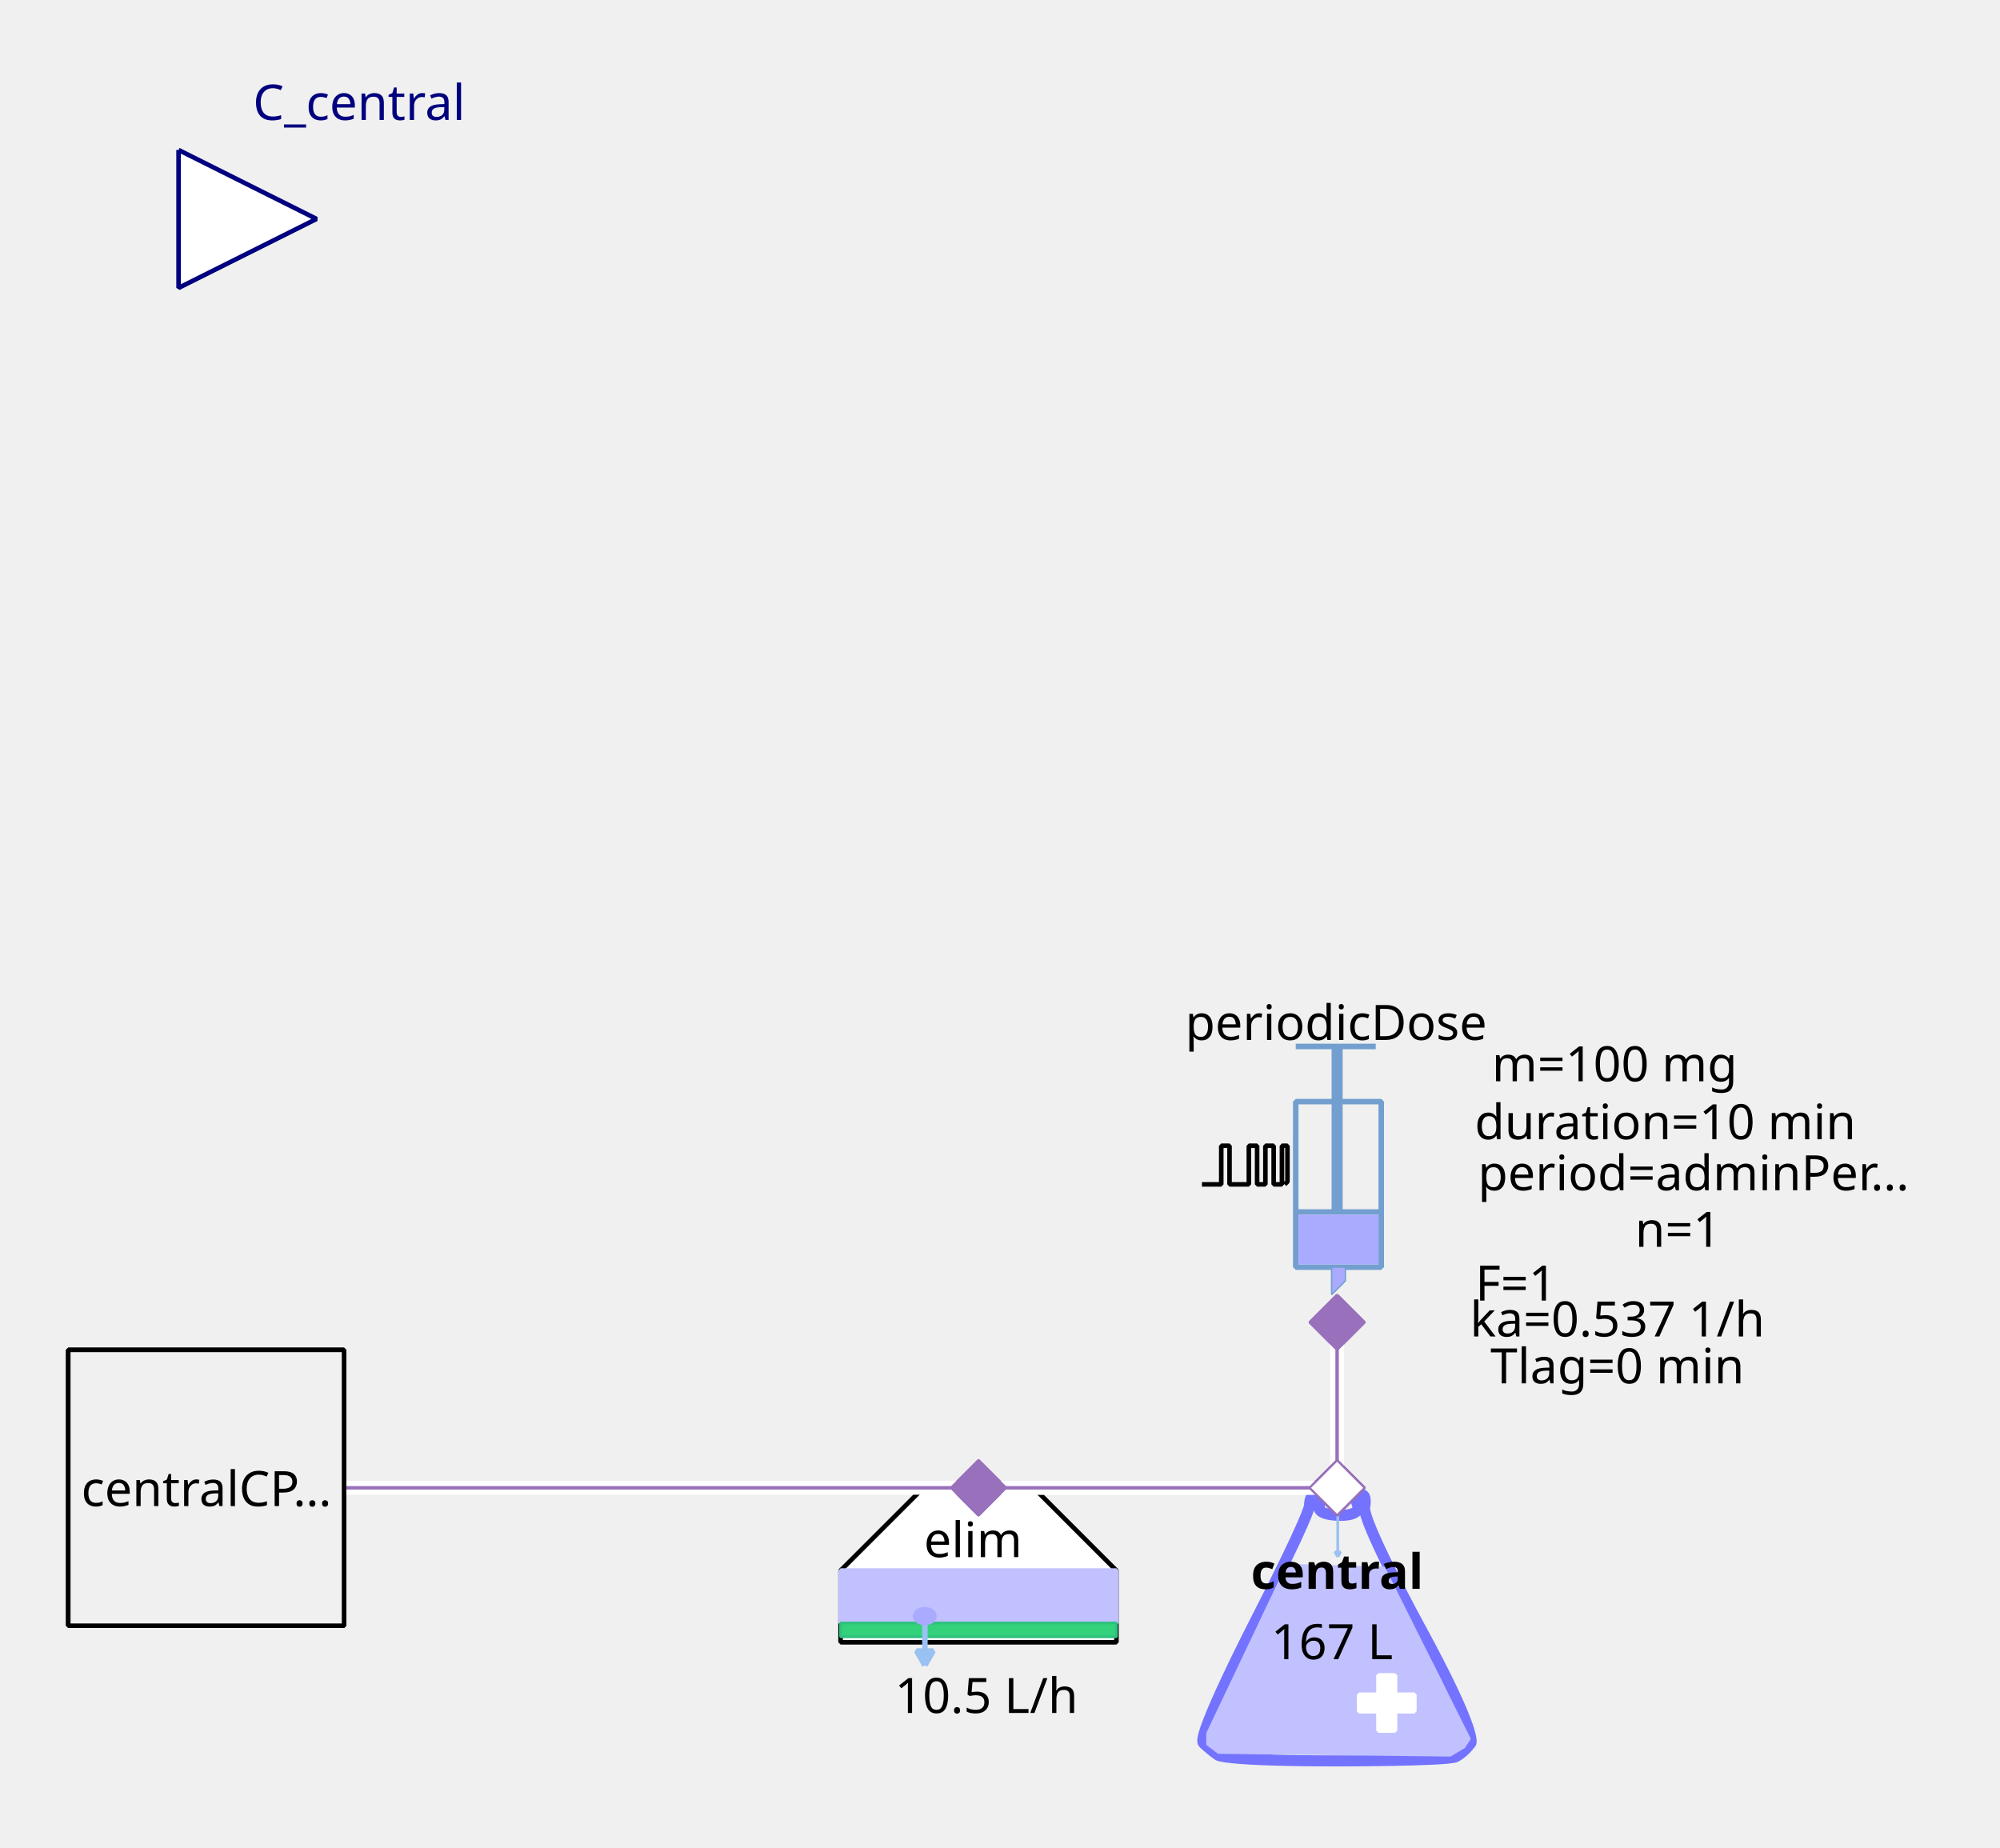
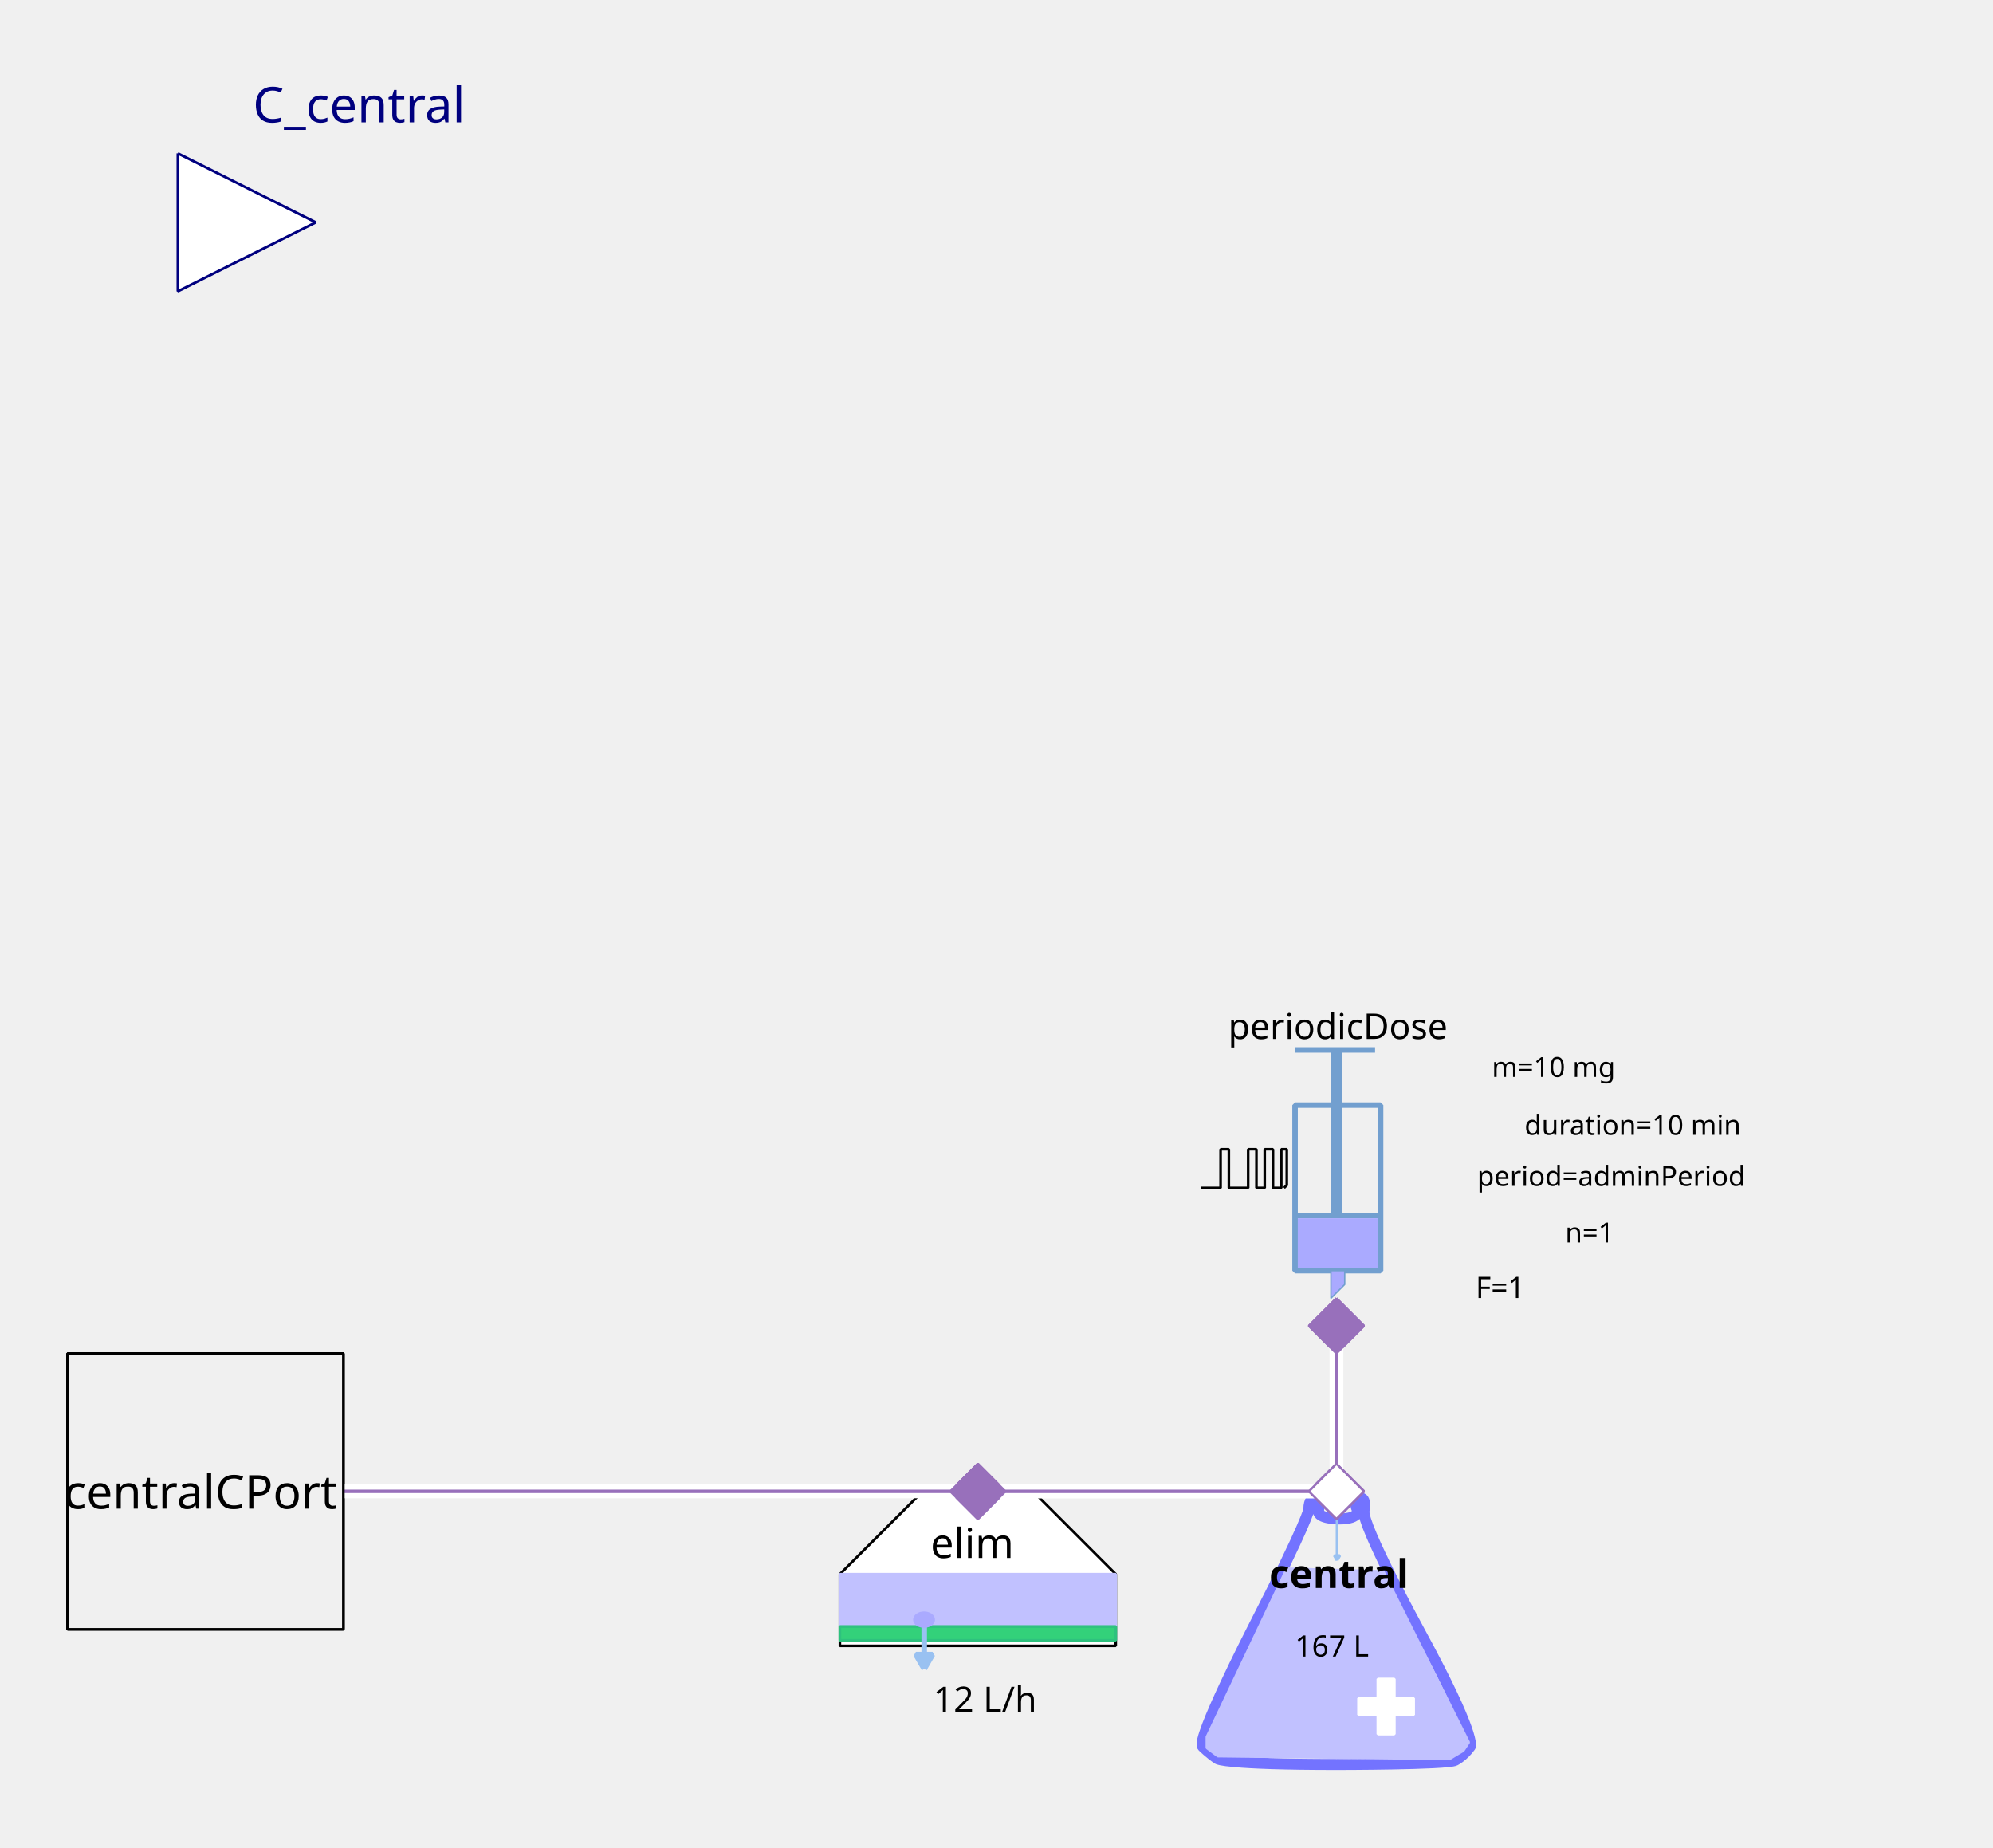
- <svg xmlns="http://www.w3.org/2000/svg" width="115.711mm" height="106.892mm" viewBox="0 0 328 303" version="1.2" baseProfile="tiny">
+ <svg xmlns="http://www.w3.org/2000/svg" width="203.2mm" height="188.383mm" viewBox="0 0 576 534" version="1.2" baseProfile="tiny">
  <defs>
</defs>
  <g fill="none" stroke="black" stroke-width="1" fill-rule="evenodd" stroke-linecap="square" stroke-linejoin="bevel">
-     <g fill="none" stroke="#7373ff" stroke-opacity="1" stroke-width="8" stroke-linecap="butt" stroke-linejoin="miter" stroke-miterlimit="1" transform="matrix(0.22619,0,0,-0.22619,219.06,266.619)" font-family="Sans" font-size="10" font-weight="400" font-style="normal">
+     <g fill="none" stroke="#7373ff" stroke-opacity="1" stroke-width="8" stroke-linecap="butt" stroke-linejoin="miter" stroke-miterlimit="1" transform="matrix(0.398625,0,0,-0.398625,385.849,470.862)" font-family="Sans" font-size="10" font-weight="400" font-style="normal">
      <path vector-effect="none" fill-rule="evenodd" d="M-19,87 C-19,87 -19,80 -60,0 C-60,0 -101,-80 -96,-85 C-96,-85 -91,-90 -85,-94 C-85,-94 -79,-98 1,-98 C1,-98 81,-98 87,-95 C87,-95 93,-92 98,-85 C98,-85 103,-78 61,-1 C61,-1 19,76 21,86 C21,86 23,96 18,95 C18,95 13,94 16,87 C16,87 19,80 3,80 C3,80 -13,80 -12,86 C-12,86 -11,92 -12,94 C-12,94 -13,96 -16,95 C-16,95 -19,94 -19,87 " />
    </g>
-     <g fill="#c1c1ff" fill-opacity="1" stroke="#c1c1ff" stroke-opacity="1" stroke-width="1.75" stroke-linecap="butt" stroke-linejoin="miter" stroke-miterlimit="1" transform="matrix(0.22619,0,0,-0.22619,219.06,272.5)" font-family="Sans" font-size="10" font-weight="400" font-style="normal">
+     <g fill="#c1c1ff" fill-opacity="1" stroke="#c1c1ff" stroke-opacity="1" stroke-width="1.75" stroke-linecap="butt" stroke-linejoin="miter" stroke-miterlimit="1" transform="matrix(0.398625,0,0,-0.398625,385.849,481.227)" font-family="Sans" font-size="10" font-weight="400" font-style="normal">
      <path vector-effect="none" fill-rule="evenodd" d="M-35,70 L-93,-52 L-93,-60 L-85,-66 L83,-68 L93,-62 L97,-56 L35,68 L-35,70" />
    </g>
-     <g fill="#ffffff" fill-opacity="1" stroke="#ffffff" stroke-opacity="1" stroke-width="1" stroke-linecap="butt" stroke-linejoin="miter" stroke-miterlimit="1" transform="matrix(0.22619,0,0,0.22619,227.429,279.286)" font-family="Sans" font-size="10" font-weight="400" font-style="normal">
+     <g fill="#ffffff" fill-opacity="1" stroke="#ffffff" stroke-opacity="1" stroke-width="1" stroke-linecap="butt" stroke-linejoin="miter" stroke-miterlimit="1" transform="matrix(0.398625,0,0,0.398625,400.598,493.185)" font-family="Sans" font-size="10" font-weight="400" font-style="normal">
      <rect vector-effect="non-scaling-stroke" x="-6" y="-20" width="12" height="40" />
    </g>
-     <g fill="#ffffff" fill-opacity="1" stroke="#ffffff" stroke-opacity="1" stroke-width="1" stroke-linecap="butt" stroke-linejoin="miter" stroke-miterlimit="1" transform="matrix(0,0.22619,-0.22619,0,227.429,279.286)" font-family="Sans" font-size="10" font-weight="400" font-style="normal">
+     <g fill="#ffffff" fill-opacity="1" stroke="#ffffff" stroke-opacity="1" stroke-width="1" stroke-linecap="butt" stroke-linejoin="miter" stroke-miterlimit="1" transform="matrix(0,0.398625,-0.398625,0,400.598,493.185)" font-family="Sans" font-size="10" font-weight="400" font-style="normal">
      <rect vector-effect="non-scaling-stroke" x="-6" y="-20" width="12" height="40" />
    </g>
-     <g fill="none" stroke="#99c1f1" stroke-opacity="1" stroke-width="2" stroke-linecap="butt" stroke-linejoin="miter" stroke-miterlimit="1" transform="matrix(0.22619,0,0,-0.22619,219.392,251.697)" font-family="Sans" font-size="10" font-weight="400" font-style="normal">
+     <g fill="none" stroke="#99c1f1" stroke-opacity="1" stroke-width="2" stroke-linecap="butt" stroke-linejoin="miter" stroke-miterlimit="1" transform="matrix(0.398625,0,0,-0.398625,386.435,444.565)" font-family="Sans" font-size="10" font-weight="400" font-style="normal">
      <path vector-effect="none" fill-rule="evenodd" d="M0,16 L0,-16" />
    </g>
-     <g fill="#99c1f1" fill-opacity="1" stroke="#99c1f1" stroke-opacity="1" stroke-width="2" stroke-linecap="butt" stroke-linejoin="miter" stroke-miterlimit="1" transform="matrix(0.22619,0,0,-0.22619,219.392,251.697)" font-family="Sans" font-size="10" font-weight="400" font-style="normal">
+     <g fill="#99c1f1" fill-opacity="1" stroke="#99c1f1" stroke-opacity="1" stroke-width="2" stroke-linecap="butt" stroke-linejoin="miter" stroke-miterlimit="1" transform="matrix(0.398625,0,0,-0.398625,386.435,444.565)" font-family="Sans" font-size="10" font-weight="400" font-style="normal">
      <path vector-effect="none" fill-rule="evenodd" d="M0,-16 L2,-12.536 L-2,-12.536 L0,-16" />
    </g>
-     <g fill="none" stroke="#000000" stroke-opacity="1" stroke-width="1" stroke-linecap="butt" stroke-linejoin="miter" stroke-miterlimit="1" transform="matrix(1,0,0,1,219.286,257.571)" font-family="Noto Sans" font-size="8" font-weight="700" font-style="normal">
-       <text fill="#000000" fill-opacity="1" stroke="none" xml:space="preserve" x="-14.141" y="3" font-family="Noto Sans" font-size="8" font-weight="700" font-style="normal">central</text>
+     <g fill="none" stroke="#000000" stroke-opacity="1" stroke-width="1" stroke-linecap="butt" stroke-linejoin="miter" stroke-miterlimit="1" transform="matrix(1,0,0,1,386.248,454.917)" font-family="Noto Sans" font-size="11.389" font-weight="700" font-style="normal">
+       <text fill="#000000" fill-opacity="1" stroke="none" xml:space="preserve" x="-19.438" y="4" font-family="Noto Sans" font-size="11.389" font-weight="700" font-style="normal">central</text>
    </g>
-     <g fill="none" stroke="#000000" stroke-opacity="1" stroke-width="1" stroke-linecap="butt" stroke-linejoin="miter" stroke-miterlimit="1" transform="matrix(1,0,0,1,219.06,269.107)" font-family="Noto Sans" font-size="8" font-weight="400" font-style="normal">
-       <text fill="#000000" fill-opacity="1" stroke="none" xml:space="preserve" x="-0.606" y="3" font-family="Noto Sans" font-size="8" font-weight="400" font-style="normal" text-anchor="middle">167 L</text>
+     <g fill="none" stroke="#000000" stroke-opacity="1" stroke-width="1" stroke-linecap="butt" stroke-linejoin="miter" stroke-miterlimit="1" transform="matrix(1,0,0,1,385.849,475.247)" font-family="Noto Sans" font-size="8.542" font-weight="400" font-style="normal">
+       <text fill="#000000" fill-opacity="1" stroke="none" xml:space="preserve" x="-0.918" y="3.5" font-family="Noto Sans" font-size="8.542" font-weight="400" font-style="normal" text-anchor="middle">167 L</text>
    </g>
-     <g fill="#ffffff" fill-opacity="1" stroke="#9870bb" stroke-opacity="1" stroke-width="8" stroke-linecap="butt" stroke-linejoin="miter" stroke-miterlimit="1" transform="matrix(0.0452381,0,0,-0.0452381,219.286,244)" font-family="Sans" font-size="10" font-weight="400" font-style="normal">
+     <g fill="#ffffff" fill-opacity="1" stroke="#9870bb" stroke-opacity="1" stroke-width="8" stroke-linecap="butt" stroke-linejoin="miter" stroke-miterlimit="1" transform="matrix(0.079725,0,0,-0.079725,386.248,431)" font-family="Sans" font-size="10" font-weight="400" font-style="normal">
      <path vector-effect="none" fill-rule="evenodd" d="M-100,0 L0,100 L100,0 L0,-100 L-100,0" />
    </g>
-     <g fill="#ffffff" fill-opacity="1" stroke="#000000" stroke-opacity="1" stroke-width="1" stroke-linecap="butt" stroke-linejoin="miter" stroke-miterlimit="1" transform="matrix(0.22619,0,0,-0.22619,160.476,266.619)" font-family="Sans" font-size="10" font-weight="400" font-style="normal">
+     <g fill="#ffffff" fill-opacity="1" stroke="#000000" stroke-opacity="1" stroke-width="1" stroke-linecap="butt" stroke-linejoin="miter" stroke-miterlimit="1" transform="matrix(0.398625,0,0,-0.398625,282.605,470.862)" font-family="Sans" font-size="10" font-weight="400" font-style="normal">
      <path vector-effect="non-scaling-stroke" fill-rule="evenodd" d="M-40,100 L40,100 L100,40 L100,-12 L80,-12 L-76,-12 L-100,-12 L-100,40 L-100,40 L-40,100" />
    </g>
-     <g fill="none" stroke="#000000" stroke-opacity="1" stroke-width="1" stroke-linecap="butt" stroke-linejoin="miter" stroke-miterlimit="1" transform="matrix(1,0,0,1,159.571,252.369)" font-family="Noto Sans" font-size="8" font-weight="400" font-style="normal">
-       <text fill="#000000" fill-opacity="1" stroke="none" xml:space="preserve" x="-8.047" y="3" font-family="Noto Sans" font-size="8" font-weight="400" font-style="normal">elim</text>
+     <g fill="none" stroke="#000000" stroke-opacity="1" stroke-width="1" stroke-linecap="butt" stroke-linejoin="miter" stroke-miterlimit="1" transform="matrix(1,0,0,1,281.011,445.749)" font-family="Noto Sans" font-size="11.959" font-weight="400" font-style="normal">
+       <text fill="#000000" fill-opacity="1" stroke="none" xml:space="preserve" x="-12.078" y="4.5" font-family="Noto Sans" font-size="11.959" font-weight="400" font-style="normal">elim</text>
    </g>
-     <g fill="#c1c1ff" fill-opacity="1" stroke="#c1c1ff" stroke-opacity="1" stroke-width="1" stroke-linecap="butt" stroke-linejoin="miter" stroke-miterlimit="1" transform="matrix(0.22619,0,0,0.22619,160.476,261.869)" font-family="Sans" font-size="10" font-weight="400" font-style="normal">
+     <g fill="#c1c1ff" fill-opacity="1" stroke="#c1c1ff" stroke-opacity="1" stroke-width="1" stroke-linecap="butt" stroke-linejoin="miter" stroke-miterlimit="1" transform="matrix(0.398625,0,0,0.398625,282.605,462.491)" font-family="Sans" font-size="10" font-weight="400" font-style="normal">
      <rect vector-effect="non-scaling-stroke" x="-100" y="-19" width="200" height="38" />
    </g>
-     <g fill="#33d17a" fill-opacity="1" stroke="#2ec27e" stroke-opacity="1" stroke-width="2" stroke-linecap="butt" stroke-linejoin="miter" stroke-miterlimit="1" transform="matrix(0.22619,0,0,0.22619,160.476,267.298)" font-family="Sans" font-size="10" font-weight="400" font-style="normal">
+     <g fill="#33d17a" fill-opacity="1" stroke="#2ec27e" stroke-opacity="1" stroke-width="2" stroke-linecap="butt" stroke-linejoin="miter" stroke-miterlimit="1" transform="matrix(0.398625,0,0,0.398625,282.605,472.058)" font-family="Sans" font-size="10" font-weight="400" font-style="normal">
      <rect x="-100" y="-5" width="200" height="10" />
    </g>
-     <g fill="none" stroke="#99c1f1" stroke-opacity="1" stroke-width="4" stroke-linecap="butt" stroke-linejoin="miter" stroke-miterlimit="1" transform="matrix(0.22619,0,0,-0.22619,151.683,269.496)" font-family="Sans" font-size="10" font-weight="400" font-style="normal">
+     <g fill="none" stroke="#99c1f1" stroke-opacity="1" stroke-width="4" stroke-linecap="butt" stroke-linejoin="miter" stroke-miterlimit="1" transform="matrix(0.398625,0,0,-0.398625,267.108,475.933)" font-family="Sans" font-size="10" font-weight="400" font-style="normal">
      <path vector-effect="none" fill-rule="evenodd" d="M0,16 L0,-16" />
    </g>
-     <g fill="#99c1f1" fill-opacity="1" stroke="#99c1f1" stroke-opacity="1" stroke-width="4" stroke-linecap="butt" stroke-linejoin="miter" stroke-miterlimit="1" transform="matrix(0.22619,0,0,-0.22619,151.683,269.496)" font-family="Sans" font-size="10" font-weight="400" font-style="normal">
+     <g fill="#99c1f1" fill-opacity="1" stroke="#99c1f1" stroke-opacity="1" stroke-width="4" stroke-linecap="butt" stroke-linejoin="miter" stroke-miterlimit="1" transform="matrix(0.398625,0,0,-0.398625,267.108,475.933)" font-family="Sans" font-size="10" font-weight="400" font-style="normal">
      <path vector-effect="none" fill-rule="evenodd" d="M0,-16 L6,-5.608 L-6,-5.608 L0,-16" />
    </g>
-     <g fill="#aaaaff" fill-opacity="1" stroke="#aaaaff" stroke-opacity="1" stroke-width="1" stroke-linecap="butt" stroke-linejoin="miter" stroke-miterlimit="1" transform="matrix(0.22619,0,0,-0.22619,151.655,265.036)" font-family="Sans" font-size="10" font-weight="400" font-style="normal">
+     <g fill="#aaaaff" fill-opacity="1" stroke="#aaaaff" stroke-opacity="1" stroke-width="1" stroke-linecap="butt" stroke-linejoin="miter" stroke-miterlimit="1" transform="matrix(0.398625,0,0,-0.398625,267.059,468.072)" font-family="Sans" font-size="10" font-weight="400" font-style="normal">
      <path vector-effect="non-scaling-stroke" fill-rule="evenodd" d="M7,0 C7,-2.761 3.866,-5 0,-5 C-3.866,-5 -7,-2.761 -7,0 C-7,2.761 -3.866,5 0,5 C3.866,5 7,2.761 7,0 " />
    </g>
-     <g fill="none" stroke="#000000" stroke-opacity="1" stroke-width="1" stroke-linecap="butt" stroke-linejoin="miter" stroke-miterlimit="1" transform="matrix(1,0,0,1,161.155,277.929)" font-family="Noto Sans" font-size="8" font-weight="400" font-style="normal">
-       <text fill="#000000" fill-opacity="1" stroke="none" xml:space="preserve" x="0.613" y="3" font-family="Noto Sans" font-size="8" font-weight="400" font-style="normal" text-anchor="middle">10.5 L/h</text>
+     <g fill="none" stroke="#000000" stroke-opacity="1" stroke-width="1" stroke-linecap="butt" stroke-linejoin="miter" stroke-miterlimit="1" transform="matrix(1,0,0,1,283.801,490.794)" font-family="Noto Sans" font-size="10.25" font-weight="400" font-style="normal">
+       <text fill="#000000" fill-opacity="1" stroke="none" xml:space="preserve" x="0.893" y="4" font-family="Noto Sans" font-size="10.25" font-weight="400" font-style="normal" text-anchor="middle">12 L/h</text>
    </g>
-     <g fill="#9870bb" fill-opacity="1" stroke="#9870bb" stroke-opacity="1" stroke-width="8" stroke-linecap="butt" stroke-linejoin="miter" stroke-miterlimit="1" transform="matrix(0.0452381,0,0,-0.0452381,160.476,244)" font-family="Sans" font-size="10" font-weight="400" font-style="normal">
+     <g fill="#9870bb" fill-opacity="1" stroke="#9870bb" stroke-opacity="1" stroke-width="8" stroke-linecap="butt" stroke-linejoin="miter" stroke-miterlimit="1" transform="matrix(0.079725,0,0,-0.079725,282.605,431)" font-family="Sans" font-size="10" font-weight="400" font-style="normal">
      <path vector-effect="none" fill-rule="evenodd" d="M-100,0 L0,100 L100,0 L0,-100 L-100,0" />
    </g>
-     <g fill="none" stroke="#729fcf" stroke-opacity="1" stroke-width="4" stroke-linecap="butt" stroke-linejoin="miter" stroke-miterlimit="1" transform="matrix(0.22619,0,0,0.22619,215.214,195.595)" font-family="Sans" font-size="10" font-weight="400" font-style="normal">
+     <g fill="none" stroke="#729fcf" stroke-opacity="1" stroke-width="4" stroke-linecap="butt" stroke-linejoin="miter" stroke-miterlimit="1" transform="matrix(0.398625,0,0,0.398625,379.072,345.694)" font-family="Sans" font-size="10" font-weight="400" font-style="normal">
      <rect x="-12" y="-66" width="62" height="120" />
    </g>
-     <g fill="none" stroke="#729fcf" stroke-opacity="1" stroke-width="8" stroke-linecap="butt" stroke-linejoin="miter" stroke-miterlimit="1" transform="matrix(0.22619,0,0,-0.22619,219.286,176.369)" font-family="Sans" font-size="10" font-weight="400" font-style="normal">
+     <g fill="none" stroke="#729fcf" stroke-opacity="1" stroke-width="8" stroke-linecap="butt" stroke-linejoin="miter" stroke-miterlimit="1" transform="matrix(0.398625,0,0,-0.398625,386.248,311.811)" font-family="Sans" font-size="10" font-weight="400" font-style="normal">
      <path vector-effect="none" fill-rule="evenodd" d="M0,21 L0,-99" />
    </g>
-     <g fill="none" stroke="#729fcf" stroke-opacity="1" stroke-width="4" stroke-linecap="butt" stroke-linejoin="miter" stroke-miterlimit="1" transform="matrix(0.22619,0,0,-0.22619,219.06,171.619)" font-family="Sans" font-size="10" font-weight="400" font-style="normal">
+     <g fill="none" stroke="#729fcf" stroke-opacity="1" stroke-width="4" stroke-linecap="butt" stroke-linejoin="miter" stroke-miterlimit="1" transform="matrix(0.398625,0,0,-0.398625,385.849,303.44)" font-family="Sans" font-size="10" font-weight="400" font-style="normal">
      <path vector-effect="none" fill-rule="evenodd" d="M-29,0 L29,0" />
    </g>
-     <g fill="none" stroke="#729fcf" stroke-opacity="1" stroke-width="4" stroke-linecap="butt" stroke-linejoin="miter" stroke-miterlimit="1" transform="matrix(0.22619,0,0,-0.22619,219.512,198.762)" font-family="Sans" font-size="10" font-weight="400" font-style="normal">
+     <g fill="none" stroke="#729fcf" stroke-opacity="1" stroke-width="4" stroke-linecap="butt" stroke-linejoin="miter" stroke-miterlimit="1" transform="matrix(0.398625,0,0,-0.398625,386.646,351.275)" font-family="Sans" font-size="10" font-weight="400" font-style="normal">
      <path vector-effect="none" fill-rule="evenodd" d="M-31,0 L31,0" />
    </g>
-     <g fill="#aaaaff" fill-opacity="1" stroke="none" transform="matrix(0.22619,0,0,0.22619,219.512,203.286)" font-family="Sans" font-size="10" font-weight="400" font-style="normal">
+     <g fill="#aaaaff" fill-opacity="1" stroke="none" transform="matrix(0.398625,0,0,0.398625,386.646,359.248)" font-family="Sans" font-size="10" font-weight="400" font-style="normal">
      <rect vector-effect="non-scaling-stroke" x="-29" y="-18" width="58" height="36" />
    </g>
-     <g fill="none" stroke="#000000" stroke-opacity="1" stroke-width="1" stroke-linecap="butt" stroke-linejoin="miter" stroke-miterlimit="1" transform="matrix(1,0,0,1,219.06,167.548)" font-family="Noto Sans" font-size="8" font-weight="400" font-style="normal">
-       <text fill="#000000" fill-opacity="1" stroke="none" xml:space="preserve" x="-24.688" y="3" font-family="Noto Sans" font-size="8" font-weight="400" font-style="normal">periodicDose</text>
+     <g fill="none" stroke="#000000" stroke-opacity="1" stroke-width="1" stroke-linecap="butt" stroke-linejoin="miter" stroke-miterlimit="1" transform="matrix(1,0,0,1,385.849,296.265)" font-family="Noto Sans" font-size="10.25" font-weight="400" font-style="normal">
+       <text fill="#000000" fill-opacity="1" stroke="none" xml:space="preserve" x="-30.891" y="4" font-family="Noto Sans" font-size="10.25" font-weight="400" font-style="normal">periodicDose</text>
    </g>
-     <g fill="#aaaaff" fill-opacity="1" stroke="#729fcf" stroke-opacity="1" stroke-width="1" stroke-linecap="butt" stroke-linejoin="miter" stroke-miterlimit="1" transform="matrix(0.22619,0,0,-0.22619,218.833,210.071)" font-family="Sans" font-size="10" font-weight="400" font-style="normal">
+     <g fill="#aaaaff" fill-opacity="1" stroke="#729fcf" stroke-opacity="1" stroke-width="1" stroke-linecap="butt" stroke-linejoin="miter" stroke-miterlimit="1" transform="matrix(0.398625,0,0,-0.398625,385.45,371.206)" font-family="Sans" font-size="10" font-weight="400" font-style="normal">
      <path vector-effect="none" fill-rule="evenodd" d="M-2,10 L-2,-10 L8,0 L8,10 L-2,10" />
    </g>
-     <g fill="none" stroke="#000000" stroke-opacity="1" stroke-width="1" stroke-linecap="butt" stroke-linejoin="miter" stroke-miterlimit="1" transform="matrix(1,0,0,1,277.869,174.333)" font-family="Noto Sans" font-size="8" font-weight="400" font-style="normal">
-       <text fill="#000000" fill-opacity="1" stroke="none" xml:space="preserve" x="-13.073" y="3" font-family="Noto Sans" font-size="8" font-weight="400" font-style="normal" text-anchor="middle">m=100 mg</text>
+     <g fill="none" stroke="#000000" stroke-opacity="1" stroke-width="1" stroke-linecap="butt" stroke-linejoin="miter" stroke-miterlimit="1" transform="matrix(1,0,0,1,489.491,308.224)" font-family="Noto Sans" font-size="8" font-weight="400" font-style="normal">
+       <text fill="#000000" fill-opacity="1" stroke="none" xml:space="preserve" x="-40.495" y="3" font-family="Noto Sans" font-size="8" font-weight="400" font-style="normal" text-anchor="middle">m=10 mg</text>
    </g>
-     <g fill="none" stroke="#000000" stroke-opacity="1" stroke-width="1" stroke-linecap="butt" stroke-linejoin="miter" stroke-miterlimit="1" transform="matrix(1,0,0,1,278.774,192.202)" font-family="Noto Sans" font-size="8" font-weight="400" font-style="normal">
-       <text fill="#000000" fill-opacity="1" stroke="none" xml:space="preserve" x="-36.406" y="3" font-family="Noto Sans" font-size="8" font-weight="400" font-style="normal">period=adminPer…</text>
+     <g fill="none" stroke="#000000" stroke-opacity="1" stroke-width="1" stroke-linecap="butt" stroke-linejoin="miter" stroke-miterlimit="1" transform="matrix(1,0,0,1,491.086,339.715)" font-family="Noto Sans" font-size="8" font-weight="400" font-style="normal">
+       <text fill="#000000" fill-opacity="1" stroke="none" xml:space="preserve" x="-64.172" y="3" font-family="Noto Sans" font-size="8" font-weight="400" font-style="normal">period=adminPeriod</text>
    </g>
-     <g fill="none" stroke="#000000" stroke-opacity="1" stroke-width="1" stroke-linecap="butt" stroke-linejoin="miter" stroke-miterlimit="1" transform="matrix(1,0,0,1,277.869,183.833)" font-family="Noto Sans" font-size="8" font-weight="400" font-style="normal">
-       <text fill="#000000" fill-opacity="1" stroke="none" xml:space="preserve" x="-4.753" y="3" font-family="Noto Sans" font-size="8" font-weight="400" font-style="normal" text-anchor="middle">duration=10 min</text>
+     <g fill="none" stroke="#000000" stroke-opacity="1" stroke-width="1" stroke-linecap="butt" stroke-linejoin="miter" stroke-miterlimit="1" transform="matrix(1,0,0,1,489.491,324.966)" font-family="Noto Sans" font-size="8" font-weight="400" font-style="normal">
+       <text fill="#000000" fill-opacity="1" stroke="none" xml:space="preserve" x="-17.615" y="3" font-family="Noto Sans" font-size="8" font-weight="400" font-style="normal" text-anchor="middle">duration=10 min</text>
    </g>
-     <g fill="none" stroke="#000000" stroke-opacity="1" stroke-width="1" stroke-linecap="butt" stroke-linejoin="miter" stroke-miterlimit="1" transform="matrix(1,0,0,1,278.548,201.476)" font-family="Noto Sans" font-size="8" font-weight="400" font-style="normal">
-       <text fill="#000000" fill-opacity="1" stroke="none" xml:space="preserve" x="-3.361" y="3" font-family="Noto Sans" font-size="8" font-weight="400" font-style="normal" text-anchor="middle">n=1</text>
+     <g fill="none" stroke="#000000" stroke-opacity="1" stroke-width="1" stroke-linecap="butt" stroke-linejoin="miter" stroke-miterlimit="1" transform="matrix(1,0,0,1,490.687,356.059)" font-family="Noto Sans" font-size="8" font-weight="400" font-style="normal">
+       <text fill="#000000" fill-opacity="1" stroke="none" xml:space="preserve" x="-31.282" y="3" font-family="Noto Sans" font-size="8" font-weight="400" font-style="normal" text-anchor="middle">n=1</text>
    </g>
-     <g fill="none" stroke="#000000" stroke-opacity="1" stroke-width="1" stroke-linecap="butt" stroke-linejoin="miter" stroke-miterlimit="1" transform="matrix(1,0,0,1,270.179,210.298)" font-family="Noto Sans" font-size="8" font-weight="400" font-style="normal">
-       <text fill="#000000" fill-opacity="1" stroke="none" xml:space="preserve" x="-21.572" y="3" font-family="Noto Sans" font-size="8" font-weight="400" font-style="normal" text-anchor="middle">F=1</text>
+     <g fill="none" stroke="#000000" stroke-opacity="1" stroke-width="1" stroke-linecap="butt" stroke-linejoin="miter" stroke-miterlimit="1" transform="matrix(1,0,0,1,475.938,371.605)" font-family="Noto Sans" font-size="8.542" font-weight="400" font-style="normal">
+       <text fill="#000000" fill-opacity="1" stroke="none" xml:space="preserve" x="-42.353" y="3.5" font-family="Noto Sans" font-size="8.542" font-weight="400" font-style="normal" text-anchor="middle">F=1</text>
    </g>
-     <g fill="none" stroke="#000000" stroke-opacity="1" stroke-width="1" stroke-linecap="butt" stroke-linejoin="miter" stroke-miterlimit="1" transform="matrix(0.22619,0,0,-0.22619,204.131,191.118)" font-family="Sans" font-size="10" font-weight="400" font-style="normal">
+     <g fill="none" stroke="#000000" stroke-opacity="1" stroke-width="1" stroke-linecap="butt" stroke-linejoin="miter" stroke-miterlimit="1" transform="matrix(0.398625,0,0,-0.398625,359.54,337.804)" font-family="Sans" font-size="10" font-weight="400" font-style="normal">
      <path vector-effect="non-scaling-stroke" fill-rule="evenodd" d="M-31,-13.793 L-17,-13.793 L-17,14.207 L-11,14.207 L-11,-13.793 L3,-13.793 L3,14.207 L9,14.207 L9,-13.793 L15,-13.793 L15,14.207 L21,14.207 L21,-13.793 L27,-13.793 L27,14.207 L31,14.207 L31,-11.793 L29,-13.793" />
    </g>
-     <g fill="none" stroke="#000000" stroke-opacity="1" stroke-width="1" stroke-linecap="butt" stroke-linejoin="miter" stroke-miterlimit="1" transform="matrix(1,0,0,1,270.179,216.179)" font-family="Noto Sans" font-size="8" font-weight="400" font-style="normal">
-       <text fill="#000000" fill-opacity="1" stroke="none" xml:space="preserve" x="-4.932" y="3" font-family="Noto Sans" font-size="8" font-weight="400" font-style="normal" text-anchor="middle">ka=0.537 1/h</text>
-     </g>
-     <g fill="none" stroke="#000000" stroke-opacity="1" stroke-width="1" stroke-linecap="butt" stroke-linejoin="miter" stroke-miterlimit="1" transform="matrix(1,0,0,1,270.179,223.869)" font-family="Noto Sans" font-size="8" font-weight="400" font-style="normal">
-       <text fill="#000000" fill-opacity="1" stroke="none" xml:space="preserve" x="-4.932" y="3" font-family="Noto Sans" font-size="8" font-weight="400" font-style="normal" text-anchor="middle">Tlag=0 min</text>
-     </g>
-     <g fill="#9870bb" fill-opacity="1" stroke="#9870bb" stroke-opacity="1" stroke-width="8" stroke-linecap="butt" stroke-linejoin="miter" stroke-miterlimit="1" transform="matrix(0,0.0452381,0.0452381,0,219.286,216.857)" font-family="Sans" font-size="10" font-weight="400" font-style="normal">
+     <g fill="#9870bb" fill-opacity="1" stroke="#9870bb" stroke-opacity="1" stroke-width="8" stroke-linecap="butt" stroke-linejoin="miter" stroke-miterlimit="1" transform="matrix(0,0.079725,0.079725,0,386.248,383.165)" font-family="Sans" font-size="10" font-weight="400" font-style="normal">
      <path vector-effect="none" fill-rule="evenodd" d="M-100,0 L0,100 L100,0 L0,-100 L-100,0" />
    </g>
-     <g fill="#ffffff" fill-opacity="1" stroke="#00007f" stroke-opacity="1" stroke-width="1" stroke-linecap="butt" stroke-linejoin="miter" stroke-miterlimit="1" transform="matrix(0.22619,0,0,-0.22619,51.9048,35.9048)" font-family="Sans" font-size="10" font-weight="400" font-style="normal">
+     <g fill="#ffffff" fill-opacity="1" stroke="#00007f" stroke-opacity="1" stroke-width="1" stroke-linecap="butt" stroke-linejoin="miter" stroke-miterlimit="1" transform="matrix(0.398625,0,0,-0.398625,91.2651,64.2651)" font-family="Sans" font-size="10" font-weight="400" font-style="normal">
      <path vector-effect="non-scaling-stroke" fill-rule="evenodd" d="M-100,50 L0,0 L-100,-50 L-100,50" />
    </g>
-     <g fill="none" stroke="#00007f" stroke-opacity="1" stroke-width="1" stroke-linecap="butt" stroke-linejoin="miter" stroke-miterlimit="1" transform="matrix(1,0,0,1,51.9048,-2.54762)" font-family="Noto Sans" font-size="8.078" font-weight="400" font-style="normal">
-       <text fill="#00007f" fill-opacity="1" stroke="none" xml:space="preserve" x="-10.422" y="22.219" font-family="Noto Sans" font-size="8.078" font-weight="400" font-style="normal">C_central</text>
+     <g fill="none" stroke="#00007f" stroke-opacity="1" stroke-width="1" stroke-linecap="butt" stroke-linejoin="miter" stroke-miterlimit="1" transform="matrix(1,0,0,1,91.2651,-3.50115)" font-family="Noto Sans" font-size="14.237" font-weight="400" font-style="normal">
+       <text fill="#00007f" fill-opacity="1" stroke="none" xml:space="preserve" x="-18.188" y="38.875" font-family="Noto Sans" font-size="14.237" font-weight="400" font-style="normal">C_central</text>
    </g>
-     <g fill="#f0f0f0" fill-opacity="1" stroke="#000000" stroke-opacity="1" stroke-width="1" stroke-linecap="butt" stroke-linejoin="miter" stroke-miterlimit="1" transform="matrix(0.22619,0,0,-0.22619,33.8095,244)" font-family="Sans" font-size="10" font-weight="400" font-style="normal">
+     <g fill="#f0f0f0" fill-opacity="1" stroke="#000000" stroke-opacity="1" stroke-width="1" stroke-linecap="butt" stroke-linejoin="miter" stroke-miterlimit="1" transform="matrix(0.398625,0,0,-0.398625,59.3751,431)" font-family="Sans" font-size="10" font-weight="400" font-style="normal">
      <rect vector-effect="non-scaling-stroke" x="-100" y="-100" width="200" height="200" />
    </g>
-     <g fill="none" stroke="#000000" stroke-opacity="1" stroke-width="1" stroke-linecap="butt" stroke-linejoin="miter" stroke-miterlimit="1" transform="matrix(1,0,0,1,33.8095,244)" font-family="Noto Sans" font-size="8" font-weight="400" font-style="normal">
-       <text fill="#000000" fill-opacity="1" stroke="none" xml:space="preserve" x="-20.484" y="3" font-family="Noto Sans" font-size="8" font-weight="400" font-style="normal">centralCP…</text>
+     <g fill="none" stroke="#000000" stroke-opacity="1" stroke-width="1" stroke-linecap="butt" stroke-linejoin="miter" stroke-miterlimit="1" transform="matrix(1,0,0,1,59.3751,431)" font-family="Noto Sans" font-size="13.513" font-weight="400" font-style="normal">
+       <text fill="#000000" fill-opacity="1" stroke="none" xml:space="preserve" x="-40.922" y="5" font-family="Noto Sans" font-size="13.513" font-weight="400" font-style="normal">centralCPort</text>
    </g>
-     <g fill="#ffffff" fill-opacity="1" stroke="none" transform="matrix(2.2619,0,0,-2.2619,260,244)" font-family="Sans" font-size="10" font-weight="400" font-style="normal">
+     <g fill="#ffffff" fill-opacity="1" stroke="none" transform="matrix(3.98625,0,0,-3.98625,458,431)" font-family="Sans" font-size="10" font-weight="400" font-style="normal">
      <path vector-effect="none" fill-rule="nonzero" d="M-18,0.5 L-44,0.5 L-44.5,0.5 L-44.5,-0.5 L-44,-0.5 L-18,-0.5 L-17.5,-0.5 L-17.5,0.5 L-18,0.5" />
    </g>
-     <g fill="none" stroke="#9870bb" stroke-opacity="1" stroke-width="0.25" stroke-linecap="butt" stroke-linejoin="miter" stroke-miterlimit="1" transform="matrix(2.2619,0,0,-2.2619,260,244)" font-family="Sans" font-size="10" font-weight="400" font-style="normal">
+     <g fill="none" stroke="#9870bb" stroke-opacity="1" stroke-width="0.25" stroke-linecap="butt" stroke-linejoin="miter" stroke-miterlimit="1" transform="matrix(3.98625,0,0,-3.98625,458,431)" font-family="Sans" font-size="10" font-weight="400" font-style="normal">
      <path vector-effect="none" fill-rule="evenodd" d="M-18,0 L-44,0" />
    </g>
-     <g fill="#9870bb" fill-opacity="1" stroke="#9870bb" stroke-opacity="1" stroke-width="8" stroke-linecap="butt" stroke-linejoin="miter" stroke-miterlimit="1" transform="matrix(0.0452381,0,0,-0.0452381,160.476,244)" font-family="Sans" font-size="10" font-weight="400" font-style="normal">
+     <g fill="#9870bb" fill-opacity="1" stroke="#9870bb" stroke-opacity="1" stroke-width="8" stroke-linecap="butt" stroke-linejoin="miter" stroke-miterlimit="1" transform="matrix(0.079725,0,0,-0.079725,282.605,431)" font-family="Sans" font-size="10" font-weight="400" font-style="normal">
      <path vector-effect="none" fill-rule="evenodd" d="M-100,0 L0,100 L100,0 L0,-100 L-100,0" />
    </g>
-     <g fill="#ffffff" fill-opacity="1" stroke="#9870bb" stroke-opacity="1" stroke-width="8" stroke-linecap="butt" stroke-linejoin="miter" stroke-miterlimit="1" transform="matrix(0.0452381,0,0,-0.0452381,219.286,244)" font-family="Sans" font-size="10" font-weight="400" font-style="normal">
+     <g fill="#ffffff" fill-opacity="1" stroke="#9870bb" stroke-opacity="1" stroke-width="8" stroke-linecap="butt" stroke-linejoin="miter" stroke-miterlimit="1" transform="matrix(0.079725,0,0,-0.079725,386.248,431)" font-family="Sans" font-size="10" font-weight="400" font-style="normal">
      <path vector-effect="none" fill-rule="evenodd" d="M-100,0 L0,100 L100,0 L0,-100 L-100,0" />
    </g>
-     <g fill="#ffffff" fill-opacity="1" stroke="none" transform="matrix(2.2619,0,0,-2.2619,260,244)" font-family="Sans" font-size="10" font-weight="400" font-style="normal">
+     <g fill="#ffffff" fill-opacity="1" stroke="none" transform="matrix(3.98625,0,0,-3.98625,458,431)" font-family="Sans" font-size="10" font-weight="400" font-style="normal">
      <path vector-effect="none" fill-rule="nonzero" d="M-18.5,12 L-18.5,0 L-18.5,-0.5 L-17.5,-0.5 L-17.5,0 L-17.5,12 L-17.5,12.5 L-18.5,12.5 L-18.5,12" />
    </g>
-     <g fill="none" stroke="#9870bb" stroke-opacity="1" stroke-width="0.25" stroke-linecap="butt" stroke-linejoin="miter" stroke-miterlimit="1" transform="matrix(2.2619,0,0,-2.2619,260,244)" font-family="Sans" font-size="10" font-weight="400" font-style="normal">
+     <g fill="none" stroke="#9870bb" stroke-opacity="1" stroke-width="0.25" stroke-linecap="butt" stroke-linejoin="miter" stroke-miterlimit="1" transform="matrix(3.98625,0,0,-3.98625,458,431)" font-family="Sans" font-size="10" font-weight="400" font-style="normal">
      <path vector-effect="none" fill-rule="evenodd" d="M-18,12 L-18,0" />
    </g>
-     <g fill="#9870bb" fill-opacity="1" stroke="#9870bb" stroke-opacity="1" stroke-width="8" stroke-linecap="butt" stroke-linejoin="miter" stroke-miterlimit="1" transform="matrix(0,0.0452381,0.0452381,0,219.286,216.857)" font-family="Sans" font-size="10" font-weight="400" font-style="normal">
+     <g fill="#9870bb" fill-opacity="1" stroke="#9870bb" stroke-opacity="1" stroke-width="8" stroke-linecap="butt" stroke-linejoin="miter" stroke-miterlimit="1" transform="matrix(0,0.079725,0.079725,0,386.248,383.165)" font-family="Sans" font-size="10" font-weight="400" font-style="normal">
      <path vector-effect="none" fill-rule="evenodd" d="M-100,0 L0,100 L100,0 L0,-100 L-100,0" />
    </g>
-     <g fill="#ffffff" fill-opacity="1" stroke="#9870bb" stroke-opacity="1" stroke-width="8" stroke-linecap="butt" stroke-linejoin="miter" stroke-miterlimit="1" transform="matrix(0.0452381,0,0,-0.0452381,219.286,244)" font-family="Sans" font-size="10" font-weight="400" font-style="normal">
+     <g fill="#ffffff" fill-opacity="1" stroke="#9870bb" stroke-opacity="1" stroke-width="8" stroke-linecap="butt" stroke-linejoin="miter" stroke-miterlimit="1" transform="matrix(0.079725,0,0,-0.079725,386.248,431)" font-family="Sans" font-size="10" font-weight="400" font-style="normal">
      <path vector-effect="none" fill-rule="evenodd" d="M-100,0 L0,100 L100,0 L0,-100 L-100,0" />
    </g>
-     <g fill="#ffffff" fill-opacity="1" stroke="none" transform="matrix(2.2619,0,0,-2.2619,260,244)" font-family="Sans" font-size="10" font-weight="400" font-style="normal">
+     <g fill="#ffffff" fill-opacity="1" stroke="none" transform="matrix(3.98625,0,0,-3.98625,458,431)" font-family="Sans" font-size="10" font-weight="400" font-style="normal">
      <path vector-effect="none" fill-rule="nonzero" d="M-18,0.5 L-100,0.5 L-100.5,0.5 L-100.5,-0.5 L-100,-0.5 L-18,-0.5 L-17.5,-0.5 L-17.5,0.5 L-18,0.5" />
    </g>
-     <g fill="none" stroke="#9870bb" stroke-opacity="1" stroke-width="0.25" stroke-linecap="butt" stroke-linejoin="miter" stroke-miterlimit="1" transform="matrix(2.2619,0,0,-2.2619,260,244)" font-family="Sans" font-size="10" font-weight="400" font-style="normal">
+     <g fill="none" stroke="#9870bb" stroke-opacity="1" stroke-width="0.25" stroke-linecap="butt" stroke-linejoin="miter" stroke-miterlimit="1" transform="matrix(3.98625,0,0,-3.98625,458,431)" font-family="Sans" font-size="10" font-weight="400" font-style="normal">
      <path vector-effect="none" fill-rule="evenodd" d="M-18,0 L-100,0" />
    </g>
-     <g fill="#f0f0f0" fill-opacity="1" stroke="#000000" stroke-opacity="1" stroke-width="1" stroke-linecap="butt" stroke-linejoin="miter" stroke-miterlimit="1" transform="matrix(0.22619,0,0,-0.22619,33.8095,244)" font-family="Sans" font-size="10" font-weight="400" font-style="normal">
+     <g fill="#f0f0f0" fill-opacity="1" stroke="#000000" stroke-opacity="1" stroke-width="1" stroke-linecap="butt" stroke-linejoin="miter" stroke-miterlimit="1" transform="matrix(0.398625,0,0,-0.398625,59.3751,431)" font-family="Sans" font-size="10" font-weight="400" font-style="normal">
      <rect vector-effect="non-scaling-stroke" x="-100" y="-100" width="200" height="200" />
    </g>
-     <g fill="none" stroke="#000000" stroke-opacity="1" stroke-width="1" stroke-linecap="butt" stroke-linejoin="miter" stroke-miterlimit="1" transform="matrix(1,0,0,1,33.8095,244)" font-family="Noto Sans" font-size="8" font-weight="400" font-style="normal">
-       <text fill="#000000" fill-opacity="1" stroke="none" xml:space="preserve" x="-20.484" y="3" font-family="Noto Sans" font-size="8" font-weight="400" font-style="normal">centralCP…</text>
+     <g fill="none" stroke="#000000" stroke-opacity="1" stroke-width="1" stroke-linecap="butt" stroke-linejoin="miter" stroke-miterlimit="1" transform="matrix(1,0,0,1,59.3751,431)" font-family="Noto Sans" font-size="13.513" font-weight="400" font-style="normal">
+       <text fill="#000000" fill-opacity="1" stroke="none" xml:space="preserve" x="-40.922" y="5" font-family="Noto Sans" font-size="13.513" font-weight="400" font-style="normal">centralCPort</text>
    </g>
-     <g fill="#9870bb" fill-opacity="1" stroke="#9870bb" stroke-opacity="1" stroke-width="8" stroke-linecap="butt" stroke-linejoin="miter" stroke-miterlimit="1" transform="matrix(0.0452381,0,0,-0.0452381,160.476,244)" font-family="Sans" font-size="10" font-weight="400" font-style="normal">
+     <g fill="#9870bb" fill-opacity="1" stroke="#9870bb" stroke-opacity="1" stroke-width="8" stroke-linecap="butt" stroke-linejoin="miter" stroke-miterlimit="1" transform="matrix(0.079725,0,0,-0.079725,282.605,431)" font-family="Sans" font-size="10" font-weight="400" font-style="normal">
      <path vector-effect="none" fill-rule="evenodd" d="M-100,0 L0,100 L100,0 L0,-100 L-100,0" />
    </g>
-     <g fill="#ffffff" fill-opacity="1" stroke="#9870bb" stroke-opacity="1" stroke-width="8" stroke-linecap="butt" stroke-linejoin="miter" stroke-miterlimit="1" transform="matrix(0.0452381,0,0,-0.0452381,219.286,244)" font-family="Sans" font-size="10" font-weight="400" font-style="normal">
+     <g fill="#ffffff" fill-opacity="1" stroke="#9870bb" stroke-opacity="1" stroke-width="8" stroke-linecap="butt" stroke-linejoin="miter" stroke-miterlimit="1" transform="matrix(0.079725,0,0,-0.079725,386.248,431)" font-family="Sans" font-size="10" font-weight="400" font-style="normal">
      <path vector-effect="none" fill-rule="evenodd" d="M-100,0 L0,100 L100,0 L0,-100 L-100,0" />
    </g>
-     <g fill="none" stroke="#000000" stroke-opacity="0" stroke-width="2" stroke-linecap="square" stroke-linejoin="bevel" transform="matrix(2.2619,0,0,-2.2619,219.286,266.619)" font-family="Sans" font-size="10" font-weight="400" font-style="normal">
+     <g fill="none" stroke="#000000" stroke-opacity="0" stroke-width="2" stroke-linecap="square" stroke-linejoin="bevel" transform="matrix(3.98625,0,0,-3.98625,386.248,470.862)" font-family="Sans" font-size="10" font-weight="400" font-style="normal">
      <polyline fill="none" vector-effect="non-scaling-stroke" points="-1,0 1,0 " />
      <polyline fill="none" vector-effect="non-scaling-stroke" points="0,-1 0,1 " />
    </g>
-     <g fill="none" stroke="#000000" stroke-opacity="0" stroke-width="2" stroke-linecap="square" stroke-linejoin="bevel" transform="matrix(2.2619,0,0,-2.2619,160.476,266.619)" font-family="Sans" font-size="10" font-weight="400" font-style="normal">
+     <g fill="none" stroke="#000000" stroke-opacity="0" stroke-width="2" stroke-linecap="square" stroke-linejoin="bevel" transform="matrix(3.98625,0,0,-3.98625,282.605,470.862)" font-family="Sans" font-size="10" font-weight="400" font-style="normal">
      <polyline fill="none" vector-effect="non-scaling-stroke" points="-1,0 1,0 " />
      <polyline fill="none" vector-effect="non-scaling-stroke" points="0,-1 0,1 " />
    </g>
-     <g fill="none" stroke="#000000" stroke-opacity="0" stroke-width="2" stroke-linecap="square" stroke-linejoin="bevel" transform="matrix(2.2619,0,0,-2.2619,219.286,194.238)" font-family="Sans" font-size="10" font-weight="400" font-style="normal">
+     <g fill="none" stroke="#000000" stroke-opacity="0" stroke-width="2" stroke-linecap="square" stroke-linejoin="bevel" transform="matrix(3.98625,0,0,-3.98625,386.248,343.303)" font-family="Sans" font-size="10" font-weight="400" font-style="normal">
      <polyline fill="none" vector-effect="non-scaling-stroke" points="-1,0 1,0 " />
      <polyline fill="none" vector-effect="non-scaling-stroke" points="0,-1 0,1 " />
    </g>
-     <g fill="none" stroke="#000000" stroke-opacity="0" stroke-width="2" stroke-linecap="square" stroke-linejoin="bevel" transform="matrix(2.2619,0,0,-2.2619,51.9048,35.9048)" font-family="Sans" font-size="10" font-weight="400" font-style="normal">
+     <g fill="none" stroke="#000000" stroke-opacity="0" stroke-width="2" stroke-linecap="square" stroke-linejoin="bevel" transform="matrix(3.98625,0,0,-3.98625,91.2651,64.2651)" font-family="Sans" font-size="10" font-weight="400" font-style="normal">
      <polyline fill="none" vector-effect="non-scaling-stroke" points="-1,0 1,0 " />
      <polyline fill="none" vector-effect="non-scaling-stroke" points="0,-1 0,1 " />
    </g>
-     <g fill="none" stroke="#000000" stroke-opacity="0" stroke-width="2" stroke-linecap="square" stroke-linejoin="bevel" transform="matrix(2.2619,0,0,-2.2619,33.8095,244)" font-family="Sans" font-size="10" font-weight="400" font-style="normal">
+     <g fill="none" stroke="#000000" stroke-opacity="0" stroke-width="2" stroke-linecap="square" stroke-linejoin="bevel" transform="matrix(3.98625,0,0,-3.98625,59.3751,431)" font-family="Sans" font-size="10" font-weight="400" font-style="normal">
      <polyline fill="none" vector-effect="non-scaling-stroke" points="-1,0 1,0 " />
      <polyline fill="none" vector-effect="non-scaling-stroke" points="0,-1 0,1 " />
    </g>
  </g>
</svg>
